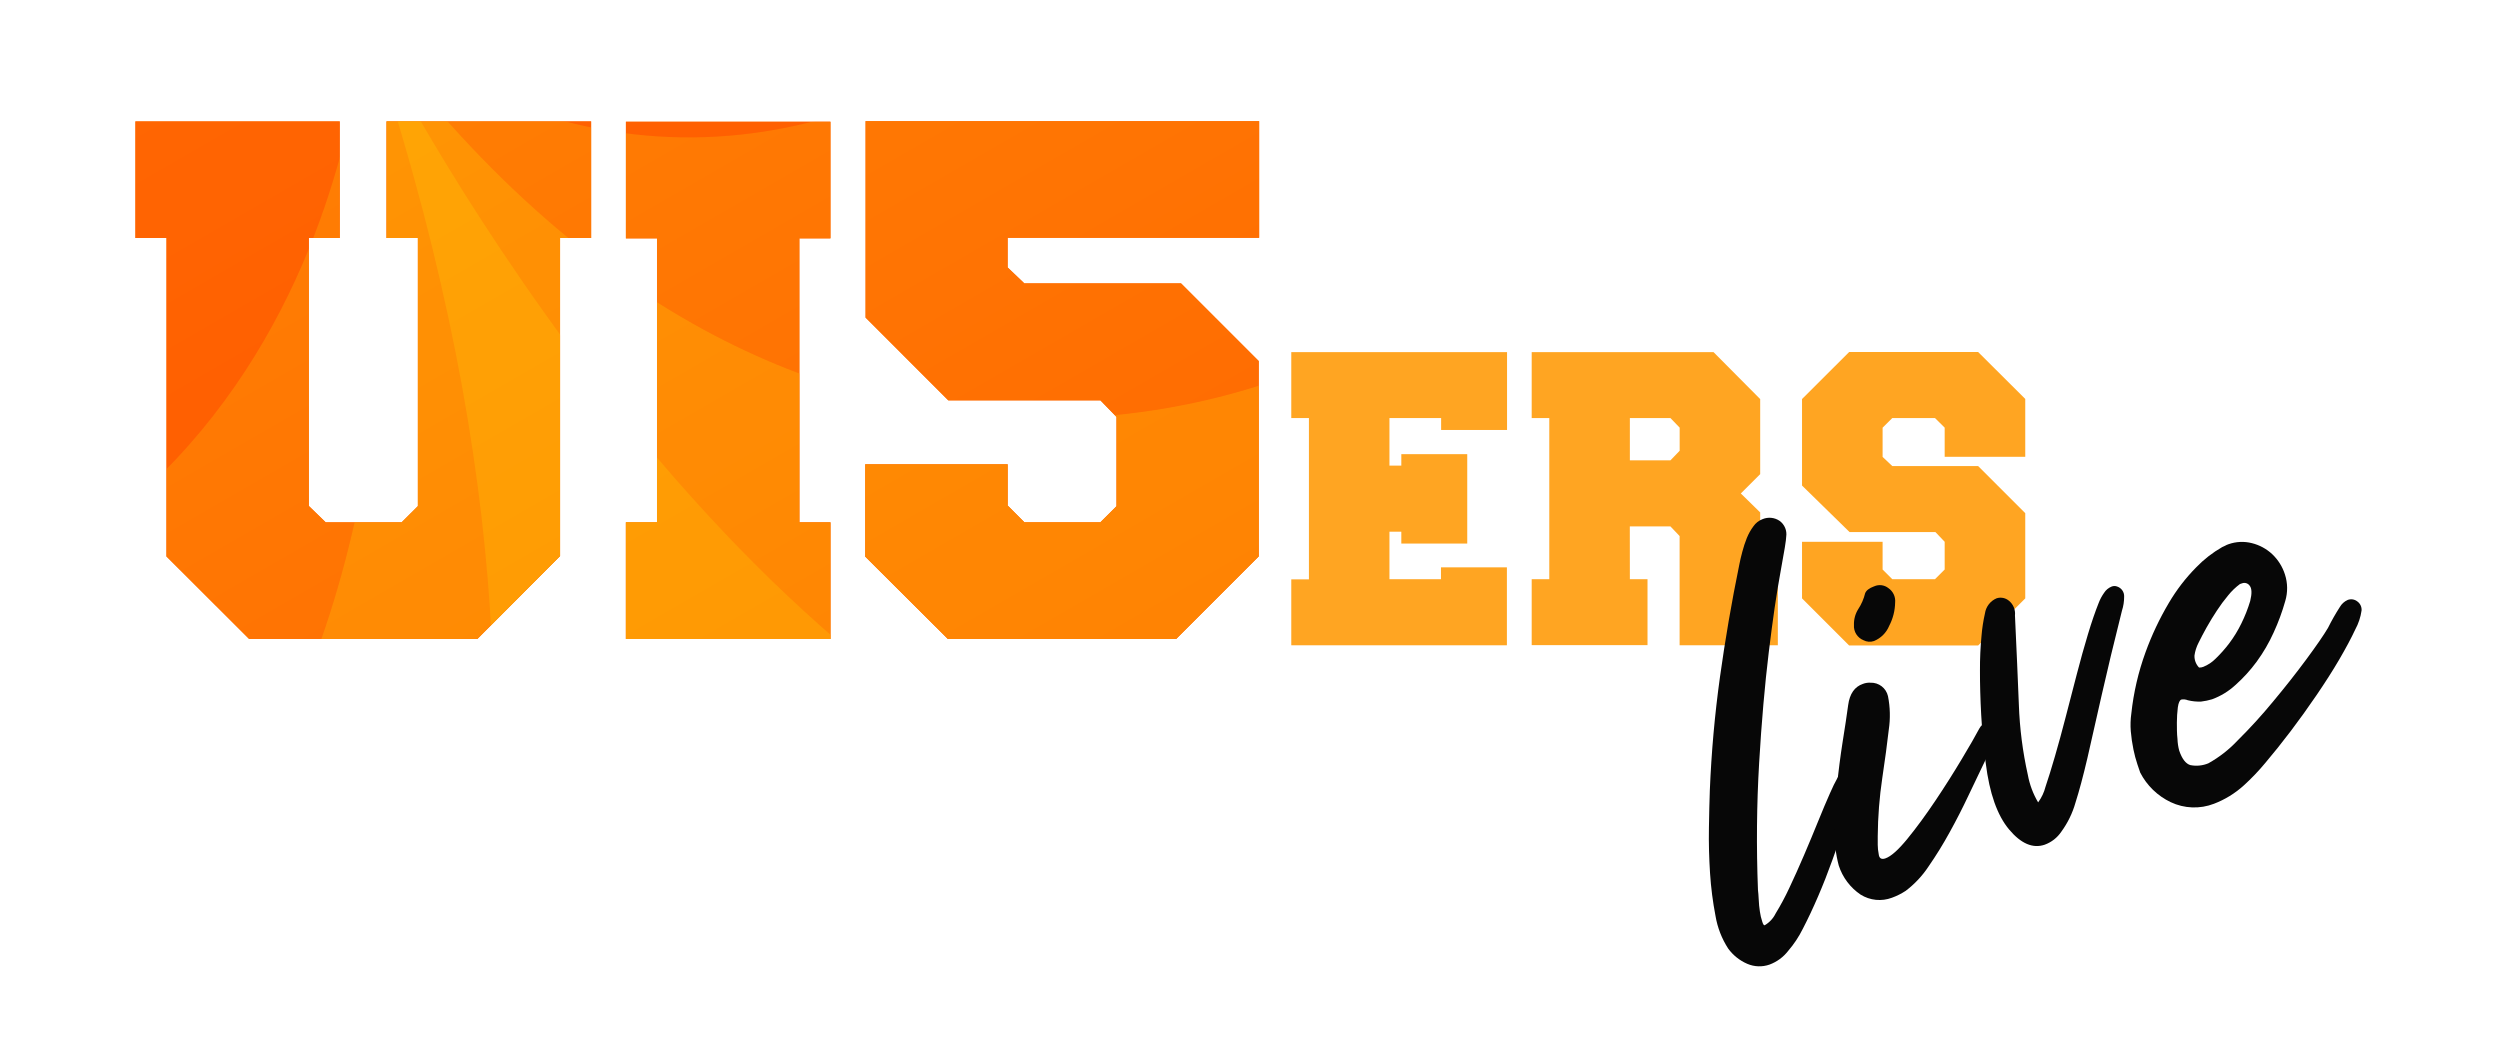
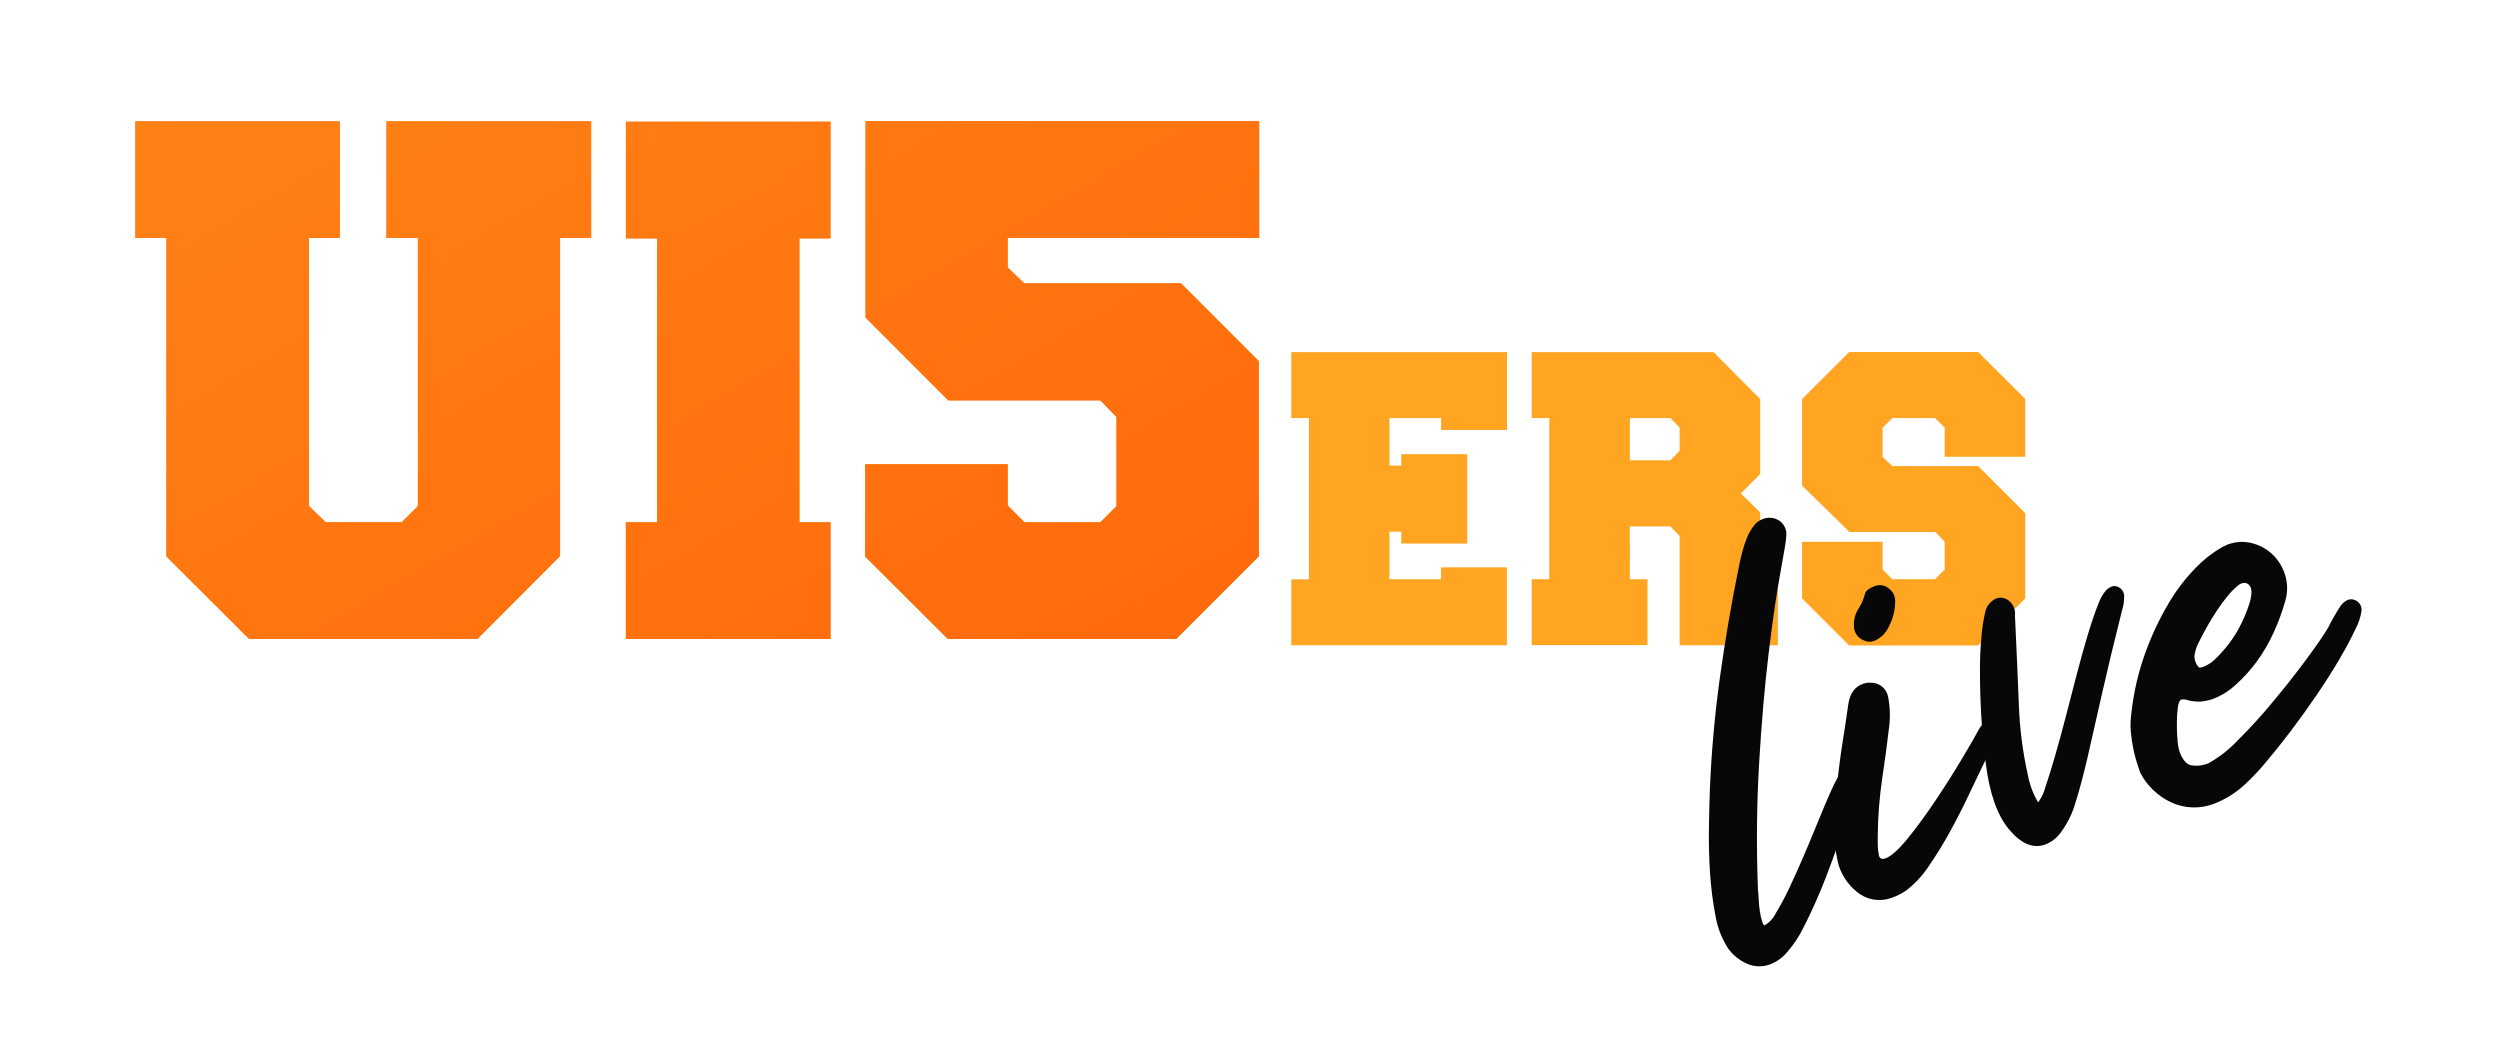
<svg xmlns="http://www.w3.org/2000/svg" xmlns:xlink="http://www.w3.org/1999/xlink" viewBox="0 0 493 208">
-   <defs>
-     <style>.cls-1{fill:none;}.cls-2{isolation:isolate;}.cls-3{clip-path:url(#clip-path);}.cls-4{clip-path:url(#clip-path-2);}.cls-5{fill:#ff640a;}.cls-11,.cls-13,.cls-6,.cls-7{fill:#ffa522;}.cls-6{opacity:0.4;}.cls-11,.cls-6,.cls-7{mix-blend-mode:lighten;}.cls-7{opacity:0.6;}.cls-12,.cls-8{mix-blend-mode:overlay;}.cls-8{fill:url(#orange);}.cls-9{clip-path:url(#clip-path-3);}.cls-10{clip-path:url(#clip-path-4);}.cls-12{fill:url(#orange-2);}.cls-14{fill:#070707;}</style>
-     <clipPath id="clip-path">
-       <path class="cls-1" d="M649.44,106.64,633.13,123h-45l-16.31-16.28V43.94H565.7v-23H606v23h-6.13V96.79l3.31,3.18h14.95l3.19-3.18V43.94h-6.13v-23h40.34v23h-6.13ZM702.76,123H662.43V100h6.13v-56h-6.13v-23h40.33v23h-6.13v56h6.13ZM737.7,49.74,741,52.89h30.9l15.32,15.32v38.5L770.93,123h-45l-16.3-16.24V88.57H737.7v8.12L741,100h15l3.19-3.18V79.23L756,75.94h-30l-16.3-16.31V20.89h77.6v23H737.7Z" />
-     </clipPath>
-     <clipPath id="clip-path-2">
-       <path class="cls-1" d="M556.06-291.37s-.5,22.46,56.73,56.21c67,39.49,96.6,83,96.6,117.53,0,46.6-42,68.77-70,38.47,0,0,27.44-20.37,27.44-51.68,0,0-20.12,13.26-30.64,15.55,0,0,13.72-24.24,7.32-66.77,0,0-11,21.49-46.19,38.87,0,0,13.72-30.64.91-59.91,0,0,2.75,36.59-80.49,75.46s-57.62,77.75-57.62,77.75,16.59-17.62,44.76-5.25c38.11,16.74,27,94-34.28,94-59.67,0-77.06-50.77-71.77-94.21,5.49-45.07,37.59-76.43,64.3-95.36,34.86-24.7,72.06-60.94,67.16-95.35-47.7,75.8-219.2,77-219.2,253.82,0,137.25,111.27,248.52,248.52,248.52S808.17,145,808.17,7.73C808.17-222.2,612.06-246.43,556.06-291.37ZM516.24-84c-4.43,1-8.66-.82-15.74-3-6.61-2-8.95-1.62-8.95-1.62a113,113,0,0,1,14-8c7-3.23,13-3.4,15.82,3C523.19-89.37,519.87-84.86,516.24-84Z" />
-     </clipPath>
-     <linearGradient id="orange" x1="687.46" y1="220.95" x2="432.77" y2="-220.19" gradientUnits="userSpaceOnUse">
-       <stop offset="0" stop-color="#ff640a" />
-       <stop offset="1" stop-color="#ffa522" />
-     </linearGradient>
-     <clipPath id="clip-path-3">
-       <path class="cls-1" d="M110.44,109.64,94.13,126h-45L32.83,109.73V46.94H26.7v-23H67v23H60.91V99.79L64.22,103h15l3.19-3.18V46.94H76.23v-23h40.34v23h-6.13ZM163.76,126H123.43V103h6.13v-56h-6.13v-23h40.33v23h-6.13v56h6.13ZM198.7,52.74,202,55.89h30.9l15.32,15.32v38.5L231.93,126h-45l-16.3-16.24V91.57H198.7v8.12L202,103h15l3.19-3.18V82.23L217,78.94h-30l-16.3-16.31V23.89h77.6v23H198.7Z" />
-     </clipPath>
-     <clipPath id="clip-path-4">
-       <path class="cls-1" d="M17.06-288.37s-.5,22.46,56.73,56.21c67,39.49,96.6,83,96.6,117.53,0,46.6-42,68.77-70,38.47,0,0,27.44-20.37,27.44-51.68,0,0-20.12,13.26-30.64,15.55,0,0,13.72-24.24,7.32-66.77,0,0-11,21.49-46.19,38.87,0,0,13.72-30.64.91-59.91,0,0,2.75,36.59-80.49,75.46S-78.84-46.89-78.84-46.89s16.59-17.62,44.76-5.25c38.11,16.74,27,94-34.28,94-59.67,0-77.06-50.77-71.77-94.21,5.49-45.07,37.59-76.43,64.3-95.36C-41-172.44-3.77-208.68-8.67-243.09c-47.7,75.8-219.2,77-219.2,253.82,0,137.25,111.27,248.52,248.52,248.52S269.17,148,269.17,10.73C269.17-219.2,73.06-243.43,17.06-288.37ZM-22.76-81c-4.43,1-8.66-.82-15.74-3-6.61-2-9-1.62-9-1.62a113,113,0,0,1,14-8c7-3.23,13-3.4,15.82,3C-15.81-86.37-19.13-81.86-22.76-81Z" />
-     </clipPath>
-     <linearGradient id="orange-2" x1="148.46" y1="223.95" x2="-106.23" y2="-217.19" xlink:href="#orange" />
-   </defs>
-   <g class="cls-2">
-     <g id="Layer_1" data-name="Layer 1">
-       <g class="cls-3">
-         <g class="cls-4">
-           <path class="cls-5" d="M556.06-291.37s-.5,22.46,56.73,56.21c67,39.49,96.6,83,96.6,117.53,0,46.6-42,68.77-70,38.47,0,0,27.44-20.37,27.44-51.68,0,0-20.12,13.26-30.64,15.55,0,0,13.72-24.24,7.32-66.77,0,0-11,21.49-46.19,38.87,0,0,13.72-30.64.91-59.91,0,0,2.75,36.59-80.49,75.46s-57.62,77.75-57.62,77.75,16.59-17.62,44.76-5.25c38.11,16.74,27,94-34.28,94-59.67,0-77.06-50.77-71.77-94.21,5.49-45.07,37.59-76.43,64.3-95.36,34.86-24.7,72.06-60.94,67.16-95.35-47.7,75.8-219.2,77-219.2,253.82,0,137.25,111.27,248.52,248.52,248.52S808.17,145,808.17,7.73C808.17-222.2,612.06-246.43,556.06-291.37Z" />
-           <path class="cls-6" d="M610.89.6s-5.46,127.15-142.35,127.15C342.57,127.75,314,16.93,314-29.88c0,0-76,468.24,393,279.47,224.49-90.36,68.69-381.08,68.69-381.08s26,71.16-26.4,123.53C714.54,26.75,658.38,38.56,610.89.6Z" />
-           <path class="cls-7" d="M801,67.65S698.92,121.31,610.89.6c0,0,40.26,186-137.17,240.4,0,0,78.37,50.09,219.46-12.78C738.45,208.05,796.1,143.46,801,67.65Z" />
-           <path class="cls-8" d="M556.06-291.37s-.5,22.46,56.73,56.21c67,39.49,96.6,83,96.6,117.53,0,46.6-42,68.77-70,38.47,0,0,27.44-20.37,27.44-51.68,0,0-20.12,13.26-30.64,15.55,0,0,13.72-24.24,7.32-66.77,0,0-11,21.49-46.19,38.87,0,0,13.72-30.64.91-59.91,0,0,2.75,36.59-80.49,75.46s-57.62,77.75-57.62,77.75,16.59-17.62,44.76-5.25c38.11,16.74,27,94-34.28,94-59.67,0-77.06-50.77-71.77-94.21,5.49-45.07,37.59-76.43,64.3-95.36,34.86-24.7,72.06-60.94,67.16-95.35-47.7,75.8-219.2,77-219.2,253.82,0,137.25,111.27,248.52,248.52,248.52S808.17,145,808.17,7.73C808.17-222.2,612.06-246.43,556.06-291.37Z" />
-         </g>
-       </g>
-       <g class="cls-9">
-         <g class="cls-10">
-           <path class="cls-5" d="M17.06-288.37s-.5,22.46,56.73,56.21c67,39.49,96.6,83,96.6,117.53,0,46.6-42,68.77-70,38.47,0,0,27.44-20.37,27.44-51.68,0,0-20.12,13.26-30.64,15.55,0,0,13.72-24.24,7.32-66.77,0,0-11,21.49-46.19,38.87,0,0,13.72-30.64.91-59.91,0,0,2.75,36.59-80.49,75.46S-78.84-46.89-78.84-46.89s16.59-17.62,44.76-5.25c38.11,16.74,27,94-34.28,94-59.67,0-77.06-50.77-71.77-94.21,5.49-45.07,37.59-76.43,64.3-95.36C-41-172.44-3.77-208.68-8.67-243.09c-47.7,75.8-219.2,77-219.2,253.82,0,137.25,111.27,248.52,248.52,248.52S269.17,148,269.17,10.73C269.17-219.2,73.06-243.43,17.06-288.37Z" />
-           <path class="cls-6" d="M71.89,3.6S66.43,130.75-70.46,130.75C-196.43,130.75-225,19.93-225-26.88c0,0-76,468.24,393,279.47,224.49-90.36,68.69-381.08,68.69-381.08s26,71.16-26.4,123.53C175.54,29.75,119.38,41.56,71.89,3.6Z" />
-           <path class="cls-7" d="M262,70.65S159.92,124.31,71.89,3.6c0,0,40.26,186-137.17,240.4,0,0,78.37,50.09,219.46-12.78C199.45,211.05,257.1,146.46,262,70.65Z" />
-           <path class="cls-11" d="M70.73,253.81S129.87,172.73,71.89,3.6c0,0,58.58,120.5,147.06,156.84C219,160.44,167.32,256.89,70.73,253.81Z" />
-           <path class="cls-12" d="M17.06-288.37s-.5,22.46,56.73,56.21c67,39.49,96.6,83,96.6,117.53,0,46.6-42,68.77-70,38.47,0,0,27.44-20.37,27.44-51.68,0,0-20.12,13.26-30.64,15.55,0,0,13.72-24.24,7.32-66.77,0,0-11,21.49-46.19,38.87,0,0,13.72-30.64.91-59.91,0,0,2.75,36.59-80.49,75.46S-78.84-46.89-78.84-46.89s16.59-17.62,44.76-5.25c38.11,16.74,27,94-34.28,94-59.67,0-77.06-50.77-71.77-94.21,5.49-45.07,37.59-76.43,64.3-95.36C-41-172.44-3.77-208.68-8.67-243.09c-47.7,75.8-219.2,77-219.2,253.82,0,137.25,111.27,248.52,248.52,248.52S269.17,148,269.17,10.73C269.17-219.2,73.06-243.43,17.06-288.37Z" />
-         </g>
-       </g>
-       <path class="cls-13" d="M274,114.22h10.16v-2.34h13v15.37H254.64v-13h3.48V82.44h-3.48v-13h42.55V84.79h-13V82.44H274v9.38h2.34V89.56h13v17.63h-13v-2.34H274Z" />
-       <path class="cls-13" d="M321.41,114.22h3.48v13H302.05v-13h3.47V82.44h-3.47v-13h35.86l9.2,9.26v14.8l-3.82,3.81,3.82,3.74v13.19h3.48v13H331.22V105.71l-1.82-1.91h-8Zm0-23.44h8l1.82-1.89V84.33l-1.82-1.89h-8Z" />
-       <path class="cls-13" d="M381.67,104.93H364.74l-9.38-9.18V78.69l9.29-9.27h25.44l9.29,9.25V90.08H383.49V84.33l-1.91-1.89h-8.42l-1.91,1.9V90.1l1.91,1.81h16.93l9.29,9.29V118l-9.29,9.29H364.65L355.36,118V106.84h15.89v5.47l1.91,1.91h8.42l1.91-1.91v-5.47Z" />
-       <path class="cls-14" d="M348,182.46a5.49,5.49,0,0,0,2.16-2.33,50.46,50.46,0,0,0,2.68-5q1.42-3,2.91-6.48t2.77-6.65c.86-2.12,1.65-4,2.35-5.57a34.75,34.75,0,0,1,1.62-3.29,3.32,3.32,0,0,1,1.41-1.35,1.48,1.48,0,0,1,1.17,0c1,.26,1.34,1.13,1.18,2.63a29.87,29.87,0,0,1-.73,2.92q-.65,2.31-1.75,5.43t-2.42,6.82q-1.33,3.71-2.82,7.17t-3,6.37a20.76,20.76,0,0,1-2.9,4.38,8.28,8.28,0,0,1-3.69,2.71,6,6,0,0,1-4.39-.16,9.12,9.12,0,0,1-3.75-3,17,17,0,0,1-2.5-6.43,67.68,67.68,0,0,1-1.08-8.44c-.19-3-.27-5.91-.22-8.87s.1-5.44.18-7.49q.46-11.27,2-22.34T343,111.3c.14-.72.33-1.55.59-2.51a22.15,22.15,0,0,1,.88-2.68,10.32,10.32,0,0,1,1.3-2.32,3.82,3.82,0,0,1,1.82-1.42,3.54,3.54,0,0,1,3.37.36,3.24,3.24,0,0,1,1.28,3.1c0,.58-.37,2.92-1.13,7s-1.53,9.37-2.31,15.8-1.42,13.71-1.9,21.86-.56,16.49-.23,25c.06.46.11,1.09.15,1.9a20.67,20.67,0,0,0,.23,2.37,11.21,11.21,0,0,0,.45,1.94C347.67,182.29,347.85,182.51,348,182.46Z" />
-       <path class="cls-14" d="M362.6,170.68a24.69,24.69,0,0,1-.81-7q0-4.12.45-8.59t1.12-8.75c.46-2.86.83-5.29,1.1-7.31q.45-3.33,2.91-4.17a3.56,3.56,0,0,1,1.51-.23,3.41,3.41,0,0,1,3.43,2.65,19.24,19.24,0,0,1,.16,6.59c-.31,2.75-.74,5.92-1.28,9.53a82.89,82.89,0,0,0-.9,11.49c0,.57,0,1.15,0,1.72a9.79,9.79,0,0,0,.19,1.82c.09.83.52,1.11,1.3.85,1.12-.38,2.57-1.68,4.37-3.88s3.63-4.71,5.51-7.51,3.61-5.54,5.2-8.2,2.74-4.64,3.45-6a2.43,2.43,0,0,1,1.46-1.22,1.41,1.41,0,0,1,1.55.34,2.28,2.28,0,0,1,.33,2.19,13.71,13.71,0,0,1-1,2.49c-.52,1.15-1.07,2.3-1.63,3.45q-1.19,2.43-2.87,6t-3.67,7.17a76.06,76.06,0,0,1-4.18,6.77,19.56,19.56,0,0,1-4.49,4.79,13,13,0,0,1-2.71,1.36,7,7,0,0,1-6.2-.62A11,11,0,0,1,362.6,170.68Zm7-55.06a2.71,2.71,0,0,1,2.78.35,3.07,3.07,0,0,1,1.34,2.86,10.27,10.27,0,0,1-1.17,4.58,5.48,5.48,0,0,1-3,3,2.59,2.59,0,0,1-2.07-.16,3,3,0,0,1-1.88-3,5.51,5.51,0,0,1,.82-3.09,10,10,0,0,0,1.38-3.15C368,116.47,368.55,116,369.59,115.62Z" />
-       <path class="cls-14" d="M401.92,158.23a8.91,8.91,0,0,0,1.46-3.1q.83-2.44,1.86-6c.68-2.35,1.39-4.92,2.11-7.72s1.46-5.6,2.18-8.4,1.46-5.42,2.2-7.89,1.46-4.54,2.13-6.22a8.94,8.94,0,0,1,1.07-2,3.14,3.14,0,0,1,1.46-1.22,1.49,1.49,0,0,1,1.16,0,2,2,0,0,1,1.33,2,8.89,8.89,0,0,1-.43,2.75q-2.38,9.48-4,16.65t-2.82,12.44c-.82,3.5-1.6,6.42-2.34,8.74A18,18,0,0,1,406.5,164a6.69,6.69,0,0,1-3.3,2.58q-3.49,1.18-7-3t-4.61-13.07q-.64-4.83-.9-9.58c-.17-3.16-.25-6.07-.24-8.71a68.08,68.08,0,0,1,.31-6.89,31.17,31.17,0,0,1,.67-4.35,3.83,3.83,0,0,1,2.31-3,2.56,2.56,0,0,1,2.4.47,3.26,3.26,0,0,1,1.21,2.91q.48,10.23.77,17.63a75.55,75.55,0,0,0,1.77,13.82A16.47,16.47,0,0,0,401.92,158.23Z" />
-       <path class="cls-14" d="M420.3,140.69a51.2,51.2,0,0,1,2.8-12.07,57.48,57.48,0,0,1,4.6-9.73,35.74,35.74,0,0,1,5.38-7,23,23,0,0,1,5.13-4,3.88,3.88,0,0,0,.56-.26,3.67,3.67,0,0,1,.69-.31,7.94,7.94,0,0,1,4.62-.21,9.07,9.07,0,0,1,4,2.17,9.48,9.48,0,0,1,2.51,4,8.82,8.82,0,0,1,.06,5.25,42.17,42.17,0,0,1-2.28,6.19,32.19,32.19,0,0,1-3.36,5.77,29.54,29.54,0,0,1-4.2,4.61,13.79,13.79,0,0,1-4.59,2.8,12.25,12.25,0,0,1-2.16.45,9.2,9.2,0,0,1-2.61-.26,2.32,2.32,0,0,0-1.28-.14c-.34.11-.57.63-.7,1.53a25.09,25.09,0,0,0-.19,3c0,1.11,0,2.2.12,3.28a10.08,10.08,0,0,0,.34,2.26c.56,1.64,1.29,2.59,2.2,2.86a6.13,6.13,0,0,0,3.56-.36,23.75,23.75,0,0,0,5.75-4.49,101.18,101.18,0,0,0,7-7.68q3.53-4.23,6.54-8.3t4.29-6.23a42.78,42.78,0,0,1,2.34-4.12,3.36,3.36,0,0,1,1.54-1.39,1.94,1.94,0,0,1,1.9.29,2,2,0,0,1,.84,1.8,11.07,11.07,0,0,1-1.25,3.75c-.8,1.72-1.86,3.69-3.16,5.92s-2.8,4.56-4.46,7-3.36,4.81-5.08,7.08-3.39,4.36-5,6.26a43.78,43.78,0,0,1-4.3,4.5,18.65,18.65,0,0,1-5.85,3.59,10.82,10.82,0,0,1-8.55-.32,13.11,13.11,0,0,1-6-5.82l-.55-1.62a24.79,24.79,0,0,1-.78-2.91,30.55,30.55,0,0,1-.53-3.64A15.81,15.81,0,0,1,420.3,140.69Zm13.35-9.05a1.94,1.94,0,0,0,.82-.13,7.19,7.19,0,0,0,2.47-1.64,26.35,26.35,0,0,0,2.66-3,24.06,24.06,0,0,0,2.4-3.93,28.55,28.55,0,0,0,1.74-4.42q.54-2.2-.09-3a1.28,1.28,0,0,0-1.54-.48l-.39.13a12.7,12.7,0,0,0-2.33,2.24,32.33,32.33,0,0,0-2.22,3q-1.05,1.59-2,3.27c-.63,1.13-1.17,2.16-1.62,3.08a7.85,7.85,0,0,0-.8,2.51A3.25,3.25,0,0,0,433.65,131.64Z" />
+   <clipPath id="a">
+     <path d="m649.44 106.64-16.31 16.36h-45l-16.31-16.28v-62.78h-6.12v-23h40.3v23h-6.13v52.85l3.31 3.18h14.95l3.19-3.18v-52.85h-6.13v-23h40.34v23h-6.13zm53.32 16.36h-40.33v-23h6.13v-56h-6.13v-23h40.33v23h-6.13v56h6.13zm34.94-73.26 3.3 3.15h30.9l15.32 15.32v38.5l-16.29 16.29h-45l-16.3-16.24v-18.19h28.07v8.12l3.3 3.31h15l3.19-3.18v-17.59l-3.19-3.29h-30l-16.3-16.31v-38.74h77.6v23h-49.6z" />
+   </clipPath>
+   <clipPath id="b">
+     <path d="m556.06-291.37s-.5 22.46 56.73 56.21c67 39.49 96.6 83 96.6 117.53 0 46.6-42 68.77-70 38.47 0 0 27.44-20.37 27.44-51.68 0 0-20.12 13.26-30.64 15.55 0 0 13.72-24.24 7.32-66.77 0 0-11 21.49-46.19 38.87 0 0 13.72-30.64.91-59.91 0 0 2.75 36.59-80.49 75.46s-57.62 77.75-57.62 77.75 16.59-17.62 44.76-5.25c38.11 16.74 27 94-34.28 94-59.67 0-77.06-50.77-71.77-94.21 5.49-45.07 37.59-76.43 64.3-95.36 34.86-24.7 72.06-60.94 67.16-95.35-47.7 75.8-219.2 77-219.2 253.82 0 137.25 111.27 248.52 248.52 248.52s248.56-111.28 248.56-248.55c0-229.93-196.11-254.16-252.11-299.1zm-39.82 207.37c-4.43 1-8.66-.82-15.74-3-6.61-2-8.95-1.62-8.95-1.62a113 113 0 0 1 14-8c7-3.23 13-3.4 15.82 3 1.82 4.25-1.5 8.76-5.13 9.62z" />
+   </clipPath>
+   <linearGradient id="c" gradientUnits="userSpaceOnUse" x1="687.46" x2="432.77" y1="220.95" y2="-220.19">
+     <stop offset="0" stop-color="#ff640a" />
+     <stop offset="1" stop-color="#ffa522" />
+   </linearGradient>
+   <clipPath id="d">
+     <path d="m110.44 109.64-16.31 16.36h-45l-16.3-16.27v-62.79h-6.13v-23h40.3v23h-6.09v52.85l3.31 3.21h15l3.19-3.18v-52.88h-6.18v-23h40.34v23h-6.13zm53.32 16.36h-40.33v-23h6.13v-56h-6.13v-23h40.33v23h-6.13v56h6.13zm34.94-73.26 3.3 3.15h30.9l15.32 15.32v38.5l-16.29 16.29h-45l-16.3-16.24v-18.19h28.07v8.12l3.3 3.31h15l3.19-3.18v-17.59l-3.19-3.29h-30l-16.3-16.31v-38.74h77.6v23h-49.6z" />
+   </clipPath>
+   <clipPath id="e">
+     <path d="m17.06-288.37s-.5 22.46 56.73 56.21c67 39.49 96.6 83 96.6 117.53 0 46.6-42 68.77-70 38.47 0 0 27.44-20.37 27.44-51.68 0 0-20.12 13.26-30.64 15.55 0 0 13.72-24.24 7.32-66.77 0 0-11 21.49-46.19 38.87 0 0 13.72-30.64.91-59.91 0 0 2.75 36.59-80.49 75.46s-57.58 77.75-57.58 77.75 16.59-17.62 44.76-5.25c38.11 16.74 27 94-34.28 94-59.67 0-77.06-50.77-71.77-94.21 5.49-45.07 37.59-76.43 64.3-95.36 34.83-24.73 72.06-60.97 67.16-95.38-47.7 75.8-219.2 77-219.2 253.82 0 137.25 111.27 248.52 248.52 248.52s248.52-111.25 248.52-248.52c0-229.93-196.11-254.16-252.11-299.1zm-39.82 207.37c-4.43 1-8.66-.82-15.74-3-6.61-2-9-1.62-9-1.62a113 113 0 0 1 14-8c7-3.23 13-3.4 15.82 3 1.87 4.25-1.45 8.76-5.08 9.62z" />
+   </clipPath>
+   <linearGradient id="f" x1="148.46" x2="-106.23" xlink:href="#c" y1="223.95" y2="-217.19" />
+   <g clip-path="url(#a)">
+     <g clip-path="url(#b)">
+       <path d="m556.06-291.37s-.5 22.46 56.73 56.21c67 39.49 96.6 83 96.6 117.53 0 46.6-42 68.77-70 38.47 0 0 27.44-20.37 27.44-51.68 0 0-20.12 13.26-30.64 15.55 0 0 13.72-24.24 7.32-66.77 0 0-11 21.49-46.19 38.87 0 0 13.72-30.64.91-59.91 0 0 2.75 36.59-80.49 75.46s-57.62 77.75-57.62 77.75 16.59-17.62 44.76-5.25c38.11 16.74 27 94-34.28 94-59.67 0-77.06-50.77-71.77-94.21 5.49-45.07 37.59-76.43 64.3-95.36 34.86-24.7 72.06-60.94 67.16-95.35-47.7 75.8-219.2 77-219.2 253.82 0 137.25 111.27 248.52 248.52 248.52s248.56-111.28 248.56-248.55c0-229.93-196.11-254.16-252.11-299.1z" fill="#ff640a" />
+       <path d="m610.89.6s-5.46 127.15-142.35 127.15c-125.97 0-154.54-110.82-154.54-157.63 0 0-76 468.24 393 279.47 224.49-90.36 68.69-381.08 68.69-381.08s26 71.16-26.4 123.53c-34.75 34.71-90.91 46.52-138.4 8.56z" fill="#ffa522" opacity=".4" />
+       <path d="m801 67.65s-102.08 53.66-190.11-67.05c0 0 40.26 186-137.17 240.4 0 0 78.37 50.09 219.46-12.78 45.27-20.17 102.92-84.76 107.82-160.57z" fill="#ffa522" opacity=".6" />
+       <path d="m556.06-291.37s-.5 22.46 56.73 56.21c67 39.49 96.6 83 96.6 117.53 0 46.6-42 68.77-70 38.47 0 0 27.44-20.37 27.44-51.68 0 0-20.12 13.26-30.64 15.55 0 0 13.72-24.24 7.32-66.77 0 0-11 21.49-46.19 38.87 0 0 13.72-30.64.91-59.91 0 0 2.75 36.59-80.49 75.46s-57.62 77.75-57.62 77.75 16.59-17.62 44.76-5.25c38.11 16.74 27 94-34.28 94-59.67 0-77.06-50.77-71.77-94.21 5.49-45.07 37.59-76.43 64.3-95.36 34.86-24.7 72.06-60.94 67.16-95.35-47.7 75.8-219.2 77-219.2 253.82 0 137.25 111.27 248.52 248.52 248.52s248.56-111.28 248.56-248.55c0-229.93-196.11-254.16-252.11-299.1z" fill="url(#c)" />
    </g>
  </g>
+   <g clip-path="url(#d)">
+     <g clip-path="url(#e)">
+       <path d="m17.06-288.37s-.5 22.46 56.73 56.21c67 39.49 96.6 83 96.6 117.53 0 46.6-42 68.77-70 38.47 0 0 27.44-20.37 27.44-51.68 0 0-20.12 13.26-30.64 15.55 0 0 13.72-24.24 7.32-66.77 0 0-11 21.49-46.19 38.87 0 0 13.72-30.64.91-59.91 0 0 2.75 36.59-80.49 75.46s-57.58 77.75-57.58 77.75 16.59-17.62 44.76-5.25c38.11 16.74 27 94-34.28 94-59.67 0-77.06-50.77-71.77-94.21 5.49-45.07 37.59-76.43 64.3-95.36 34.83-24.73 72.06-60.97 67.16-95.38-47.7 75.8-219.2 77-219.2 253.82 0 137.25 111.27 248.52 248.52 248.52s248.52-111.25 248.52-248.52c0-229.93-196.11-254.16-252.11-299.1z" fill="#ff640a" />
+       <g fill="#ffa522">
+         <path d="m71.89 3.6s-5.46 127.15-142.35 127.15c-125.97 0-154.54-110.82-154.54-157.63 0 0-76 468.24 393 279.47 224.49-90.36 68.69-381.08 68.69-381.08s26 71.16-26.4 123.53c-34.75 34.71-90.91 46.52-138.4 8.56z" opacity=".4" />
+         <path d="m262 70.65s-102.08 53.66-190.11-67.05c0 0 40.26 186-137.17 240.4 0 0 78.37 50.09 219.46-12.78 45.27-20.17 102.92-84.76 107.82-160.57z" opacity=".6" />
+         <path d="m70.73 253.81s59.14-81.08 1.16-250.21c0 0 58.58 120.5 147.06 156.84.05 0-51.63 96.45-148.22 93.37z" />
+       </g>
+       <path d="m17.06-288.37s-.5 22.46 56.73 56.21c67 39.49 96.6 83 96.6 117.53 0 46.6-42 68.77-70 38.47 0 0 27.44-20.37 27.44-51.68 0 0-20.12 13.26-30.64 15.55 0 0 13.72-24.24 7.32-66.77 0 0-11 21.49-46.19 38.87 0 0 13.72-30.64.91-59.91 0 0 2.75 36.59-80.49 75.46s-57.58 77.75-57.58 77.75 16.59-17.62 44.76-5.25c38.11 16.74 27 94-34.28 94-59.67 0-77.06-50.77-71.77-94.21 5.49-45.07 37.59-76.43 64.3-95.36 34.83-24.73 72.06-60.97 67.16-95.38-47.7 75.8-219.2 77-219.2 253.82 0 137.25 111.27 248.52 248.52 248.52s248.52-111.25 248.52-248.52c0-229.93-196.11-254.16-252.11-299.1z" fill="url(#f)" />
+     </g>
+   </g>
+   <path d="m274 114.22h10.16v-2.34h13v15.37h-42.52v-13h3.48v-31.81h-3.48v-13h42.55v15.35h-13v-2.35h-10.19v9.38h2.34v-2.26h13v17.63h-13v-2.34h-2.34z" fill="#ffa522" />
+   <path d="m321.41 114.22h3.48v13h-22.84v-13h3.47v-31.78h-3.47v-13h35.86l9.2 9.26v14.8l-3.82 3.81 3.82 3.74v13.19h3.48v13h-19.37v-21.53l-1.82-1.91h-8zm0-23.44h8l1.82-1.89v-4.56l-1.82-1.89h-8z" fill="#ffa522" />
+   <path d="m381.67 104.93h-16.93l-9.38-9.18v-17.06l9.29-9.27h25.44l9.29 9.25v11.41h-15.89v-5.75l-1.91-1.89h-8.42l-1.91 1.9v5.76l1.91 1.81h16.93l9.29 9.29v16.8l-9.29 9.29h-25.44l-9.29-9.29v-11.16h15.89v5.47l1.91 1.91h8.42l1.91-1.91v-5.47z" fill="#ffa522" />
+   <g fill="#070707">
+     <path d="m348 182.46a5.49 5.49 0 0 0 2.16-2.33 50.46 50.46 0 0 0 2.68-5q1.42-3 2.91-6.48t2.77-6.65c.86-2.12 1.65-4 2.35-5.57a34.75 34.75 0 0 1 1.62-3.29 3.32 3.32 0 0 1 1.41-1.35 1.48 1.48 0 0 1 1.17 0c1 .26 1.34 1.13 1.18 2.63a29.87 29.87 0 0 1 -.73 2.92q-.65 2.31-1.75 5.43t-2.42 6.82q-1.33 3.71-2.82 7.17t-3 6.37a20.76 20.76 0 0 1 -2.9 4.38 8.28 8.28 0 0 1 -3.69 2.71 6 6 0 0 1 -4.39-.16 9.12 9.12 0 0 1 -3.75-3 17 17 0 0 1 -2.5-6.43 67.68 67.68 0 0 1 -1.08-8.44c-.19-3-.27-5.91-.22-8.87s.1-5.44.18-7.49q.46-11.27 2-22.34t3.82-22.19c.14-.72.33-1.55.59-2.51a22.15 22.15 0 0 1 .88-2.68 10.32 10.32 0 0 1 1.3-2.32 3.82 3.82 0 0 1 1.82-1.42 3.54 3.54 0 0 1 3.37.36 3.24 3.24 0 0 1 1.28 3.1c0 .58-.37 2.92-1.13 7s-1.53 9.37-2.31 15.8-1.42 13.71-1.9 21.86-.56 16.49-.23 25c.06.46.11 1.09.15 1.9a20.67 20.67 0 0 0 .23 2.37 11.21 11.21 0 0 0 .45 1.94c.17.59.35.81.5.76z" />
+     <path d="m362.6 170.68a24.69 24.69 0 0 1 -.81-7q0-4.12.45-8.59t1.12-8.75c.46-2.86.83-5.29 1.1-7.31q.45-3.33 2.91-4.17a3.56 3.56 0 0 1 1.51-.23 3.41 3.41 0 0 1 3.43 2.65 19.24 19.24 0 0 1 .16 6.59c-.31 2.75-.74 5.92-1.28 9.53a82.89 82.89 0 0 0 -.9 11.49v1.72a9.79 9.79 0 0 0 .19 1.82c.09.83.52 1.11 1.3.85 1.12-.38 2.57-1.68 4.37-3.88s3.63-4.71 5.51-7.51 3.61-5.54 5.2-8.2 2.74-4.64 3.45-6a2.43 2.43 0 0 1 1.46-1.22 1.41 1.41 0 0 1 1.55.34 2.28 2.28 0 0 1 .33 2.19 13.71 13.71 0 0 1 -1 2.49c-.52 1.15-1.07 2.3-1.63 3.45q-1.19 2.43-2.87 6t-3.67 7.17a76.06 76.06 0 0 1 -4.18 6.77 19.56 19.56 0 0 1 -4.49 4.79 13 13 0 0 1 -2.71 1.36 7 7 0 0 1 -6.2-.62 11 11 0 0 1 -4.3-5.73zm7-55.06a2.71 2.71 0 0 1 2.78.35 3.07 3.07 0 0 1 1.34 2.86 10.27 10.27 0 0 1 -1.17 4.58 5.48 5.48 0 0 1 -3 3 2.59 2.59 0 0 1 -2.07-.16 3 3 0 0 1 -1.88-3 5.51 5.51 0 0 1 .82-3.09 10 10 0 0 0 1.38-3.15c.2-.54.75-1.01 1.79-1.39z" />
+     <path d="m401.92 158.23a8.91 8.91 0 0 0 1.46-3.1q.83-2.44 1.86-6c.68-2.35 1.39-4.92 2.11-7.72s1.46-5.6 2.18-8.4 1.46-5.42 2.2-7.89 1.46-4.54 2.13-6.22a8.94 8.94 0 0 1 1.07-2 3.14 3.14 0 0 1 1.46-1.22 1.49 1.49 0 0 1 1.16 0 2 2 0 0 1 1.33 2 8.89 8.89 0 0 1 -.43 2.75q-2.38 9.48-4 16.65t-2.82 12.44c-.82 3.5-1.6 6.42-2.34 8.74a18 18 0 0 1 -2.79 5.74 6.69 6.69 0 0 1 -3.3 2.58q-3.49 1.18-7-3t-4.61-13.07q-.64-4.83-.9-9.58c-.17-3.16-.25-6.07-.24-8.71a68.08 68.08 0 0 1 .31-6.89 31.17 31.17 0 0 1 .67-4.35 3.83 3.83 0 0 1 2.31-3 2.56 2.56 0 0 1 2.4.47 3.26 3.26 0 0 1 1.21 2.91q.48 10.23.77 17.63a75.55 75.55 0 0 0 1.77 13.82 16.47 16.47 0 0 0 2.03 5.42z" />
+     <path d="m420.3 140.69a51.2 51.2 0 0 1 2.8-12.07 57.48 57.48 0 0 1 4.6-9.73 35.74 35.74 0 0 1 5.38-7 23 23 0 0 1 5.13-4 3.88 3.88 0 0 0 .56-.26 3.67 3.67 0 0 1 .69-.31 7.94 7.94 0 0 1 4.62-.21 9.07 9.07 0 0 1 4 2.17 9.48 9.48 0 0 1 2.51 4 8.82 8.82 0 0 1 .06 5.25 42.17 42.17 0 0 1 -2.28 6.19 32.19 32.19 0 0 1 -3.36 5.77 29.54 29.54 0 0 1 -4.2 4.61 13.79 13.79 0 0 1 -4.59 2.8 12.25 12.25 0 0 1 -2.16.45 9.2 9.2 0 0 1 -2.61-.26 2.32 2.32 0 0 0 -1.28-.14c-.34.11-.57.63-.7 1.53a25.09 25.09 0 0 0 -.19 3c0 1.11 0 2.2.12 3.28a10.08 10.08 0 0 0 .34 2.26c.56 1.64 1.29 2.59 2.2 2.86a6.13 6.13 0 0 0 3.56-.36 23.75 23.75 0 0 0 5.75-4.49 101.18 101.18 0 0 0 7-7.68q3.53-4.23 6.54-8.3t4.29-6.23a42.78 42.78 0 0 1 2.34-4.12 3.36 3.36 0 0 1 1.54-1.39 1.94 1.94 0 0 1 1.9.29 2 2 0 0 1 .84 1.8 11.07 11.07 0 0 1 -1.25 3.75c-.8 1.72-1.86 3.69-3.16 5.92s-2.8 4.56-4.46 7-3.36 4.81-5.08 7.08-3.39 4.36-5 6.26a43.78 43.78 0 0 1 -4.3 4.5 18.65 18.65 0 0 1 -5.85 3.59 10.82 10.82 0 0 1 -8.55-.32 13.11 13.11 0 0 1 -6-5.82l-.55-1.62a24.79 24.79 0 0 1 -.78-2.91 30.55 30.55 0 0 1 -.53-3.64 15.81 15.81 0 0 1 .11-3.5zm13.35-9.05a1.94 1.94 0 0 0 .82-.13 7.19 7.19 0 0 0 2.47-1.64 26.35 26.35 0 0 0 2.66-3 24.06 24.06 0 0 0 2.4-3.93 28.55 28.55 0 0 0 1.74-4.42q.54-2.2-.09-3a1.28 1.28 0 0 0 -1.54-.48l-.39.13a12.7 12.7 0 0 0 -2.33 2.24 32.33 32.33 0 0 0 -2.22 3q-1.05 1.59-2 3.27c-.63 1.13-1.17 2.16-1.62 3.08a7.85 7.85 0 0 0 -.8 2.51 3.25 3.25 0 0 0 .9 2.37z" />
+   </g>
</svg>
